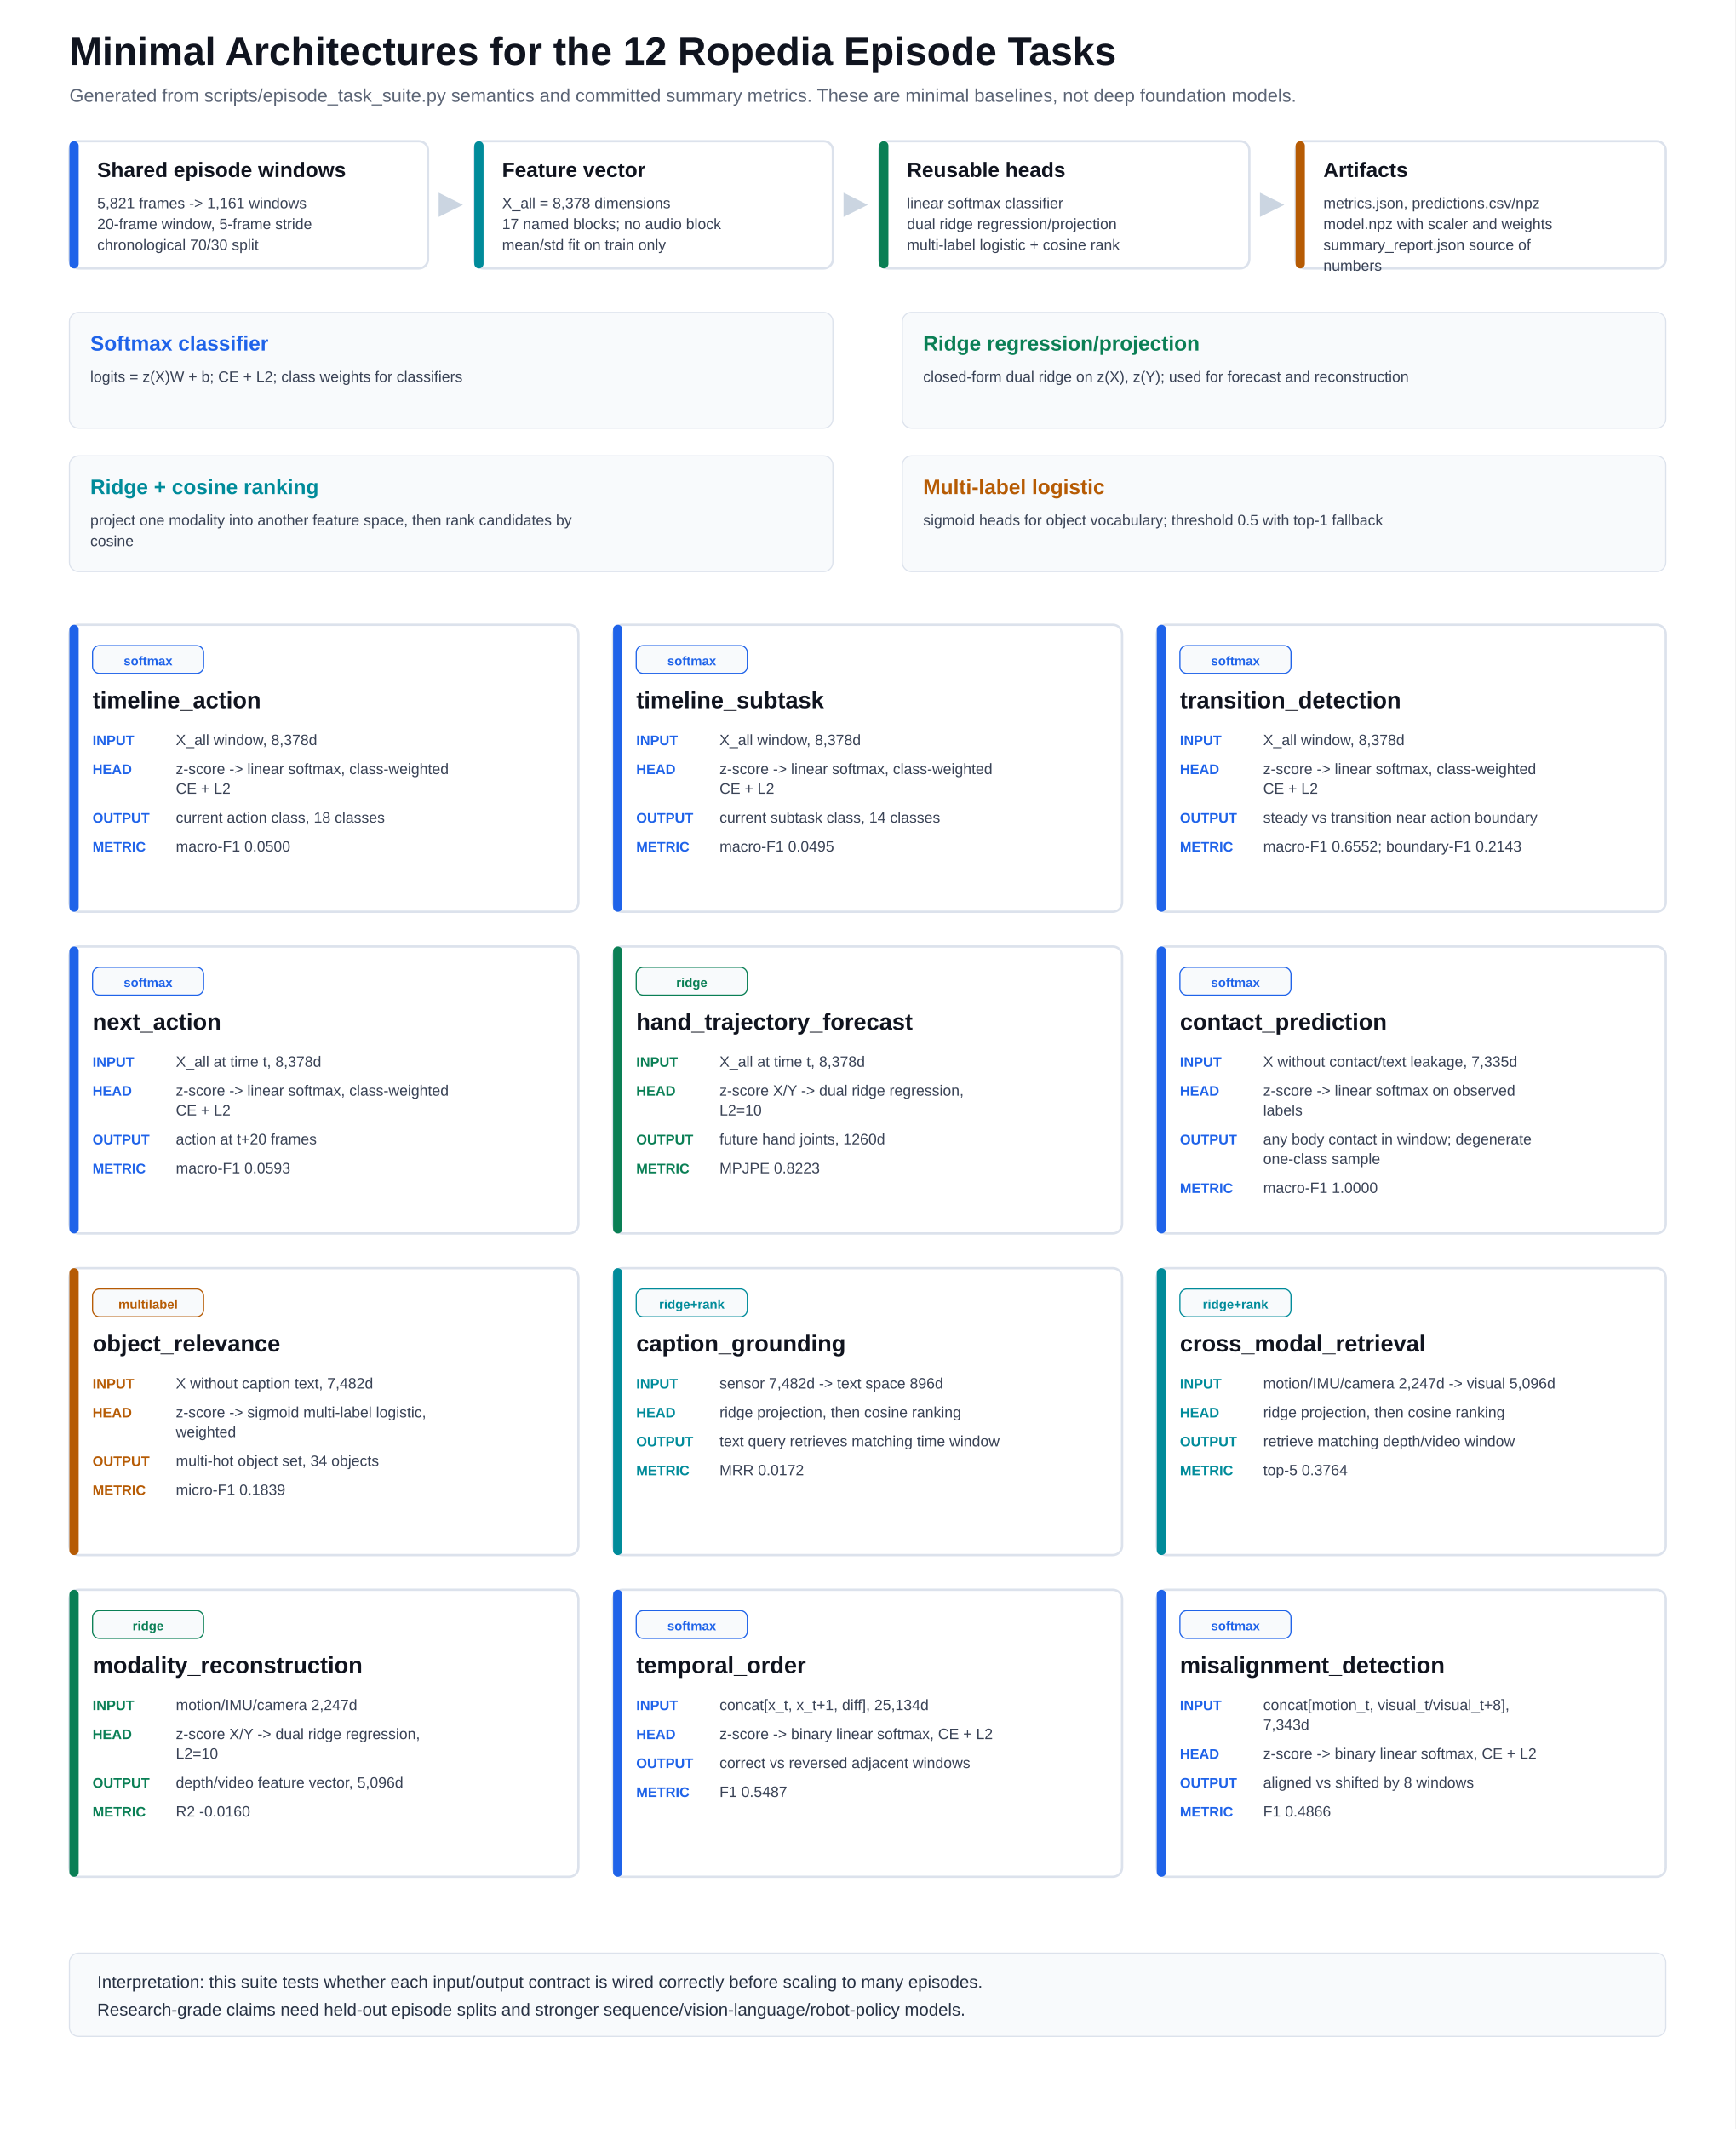
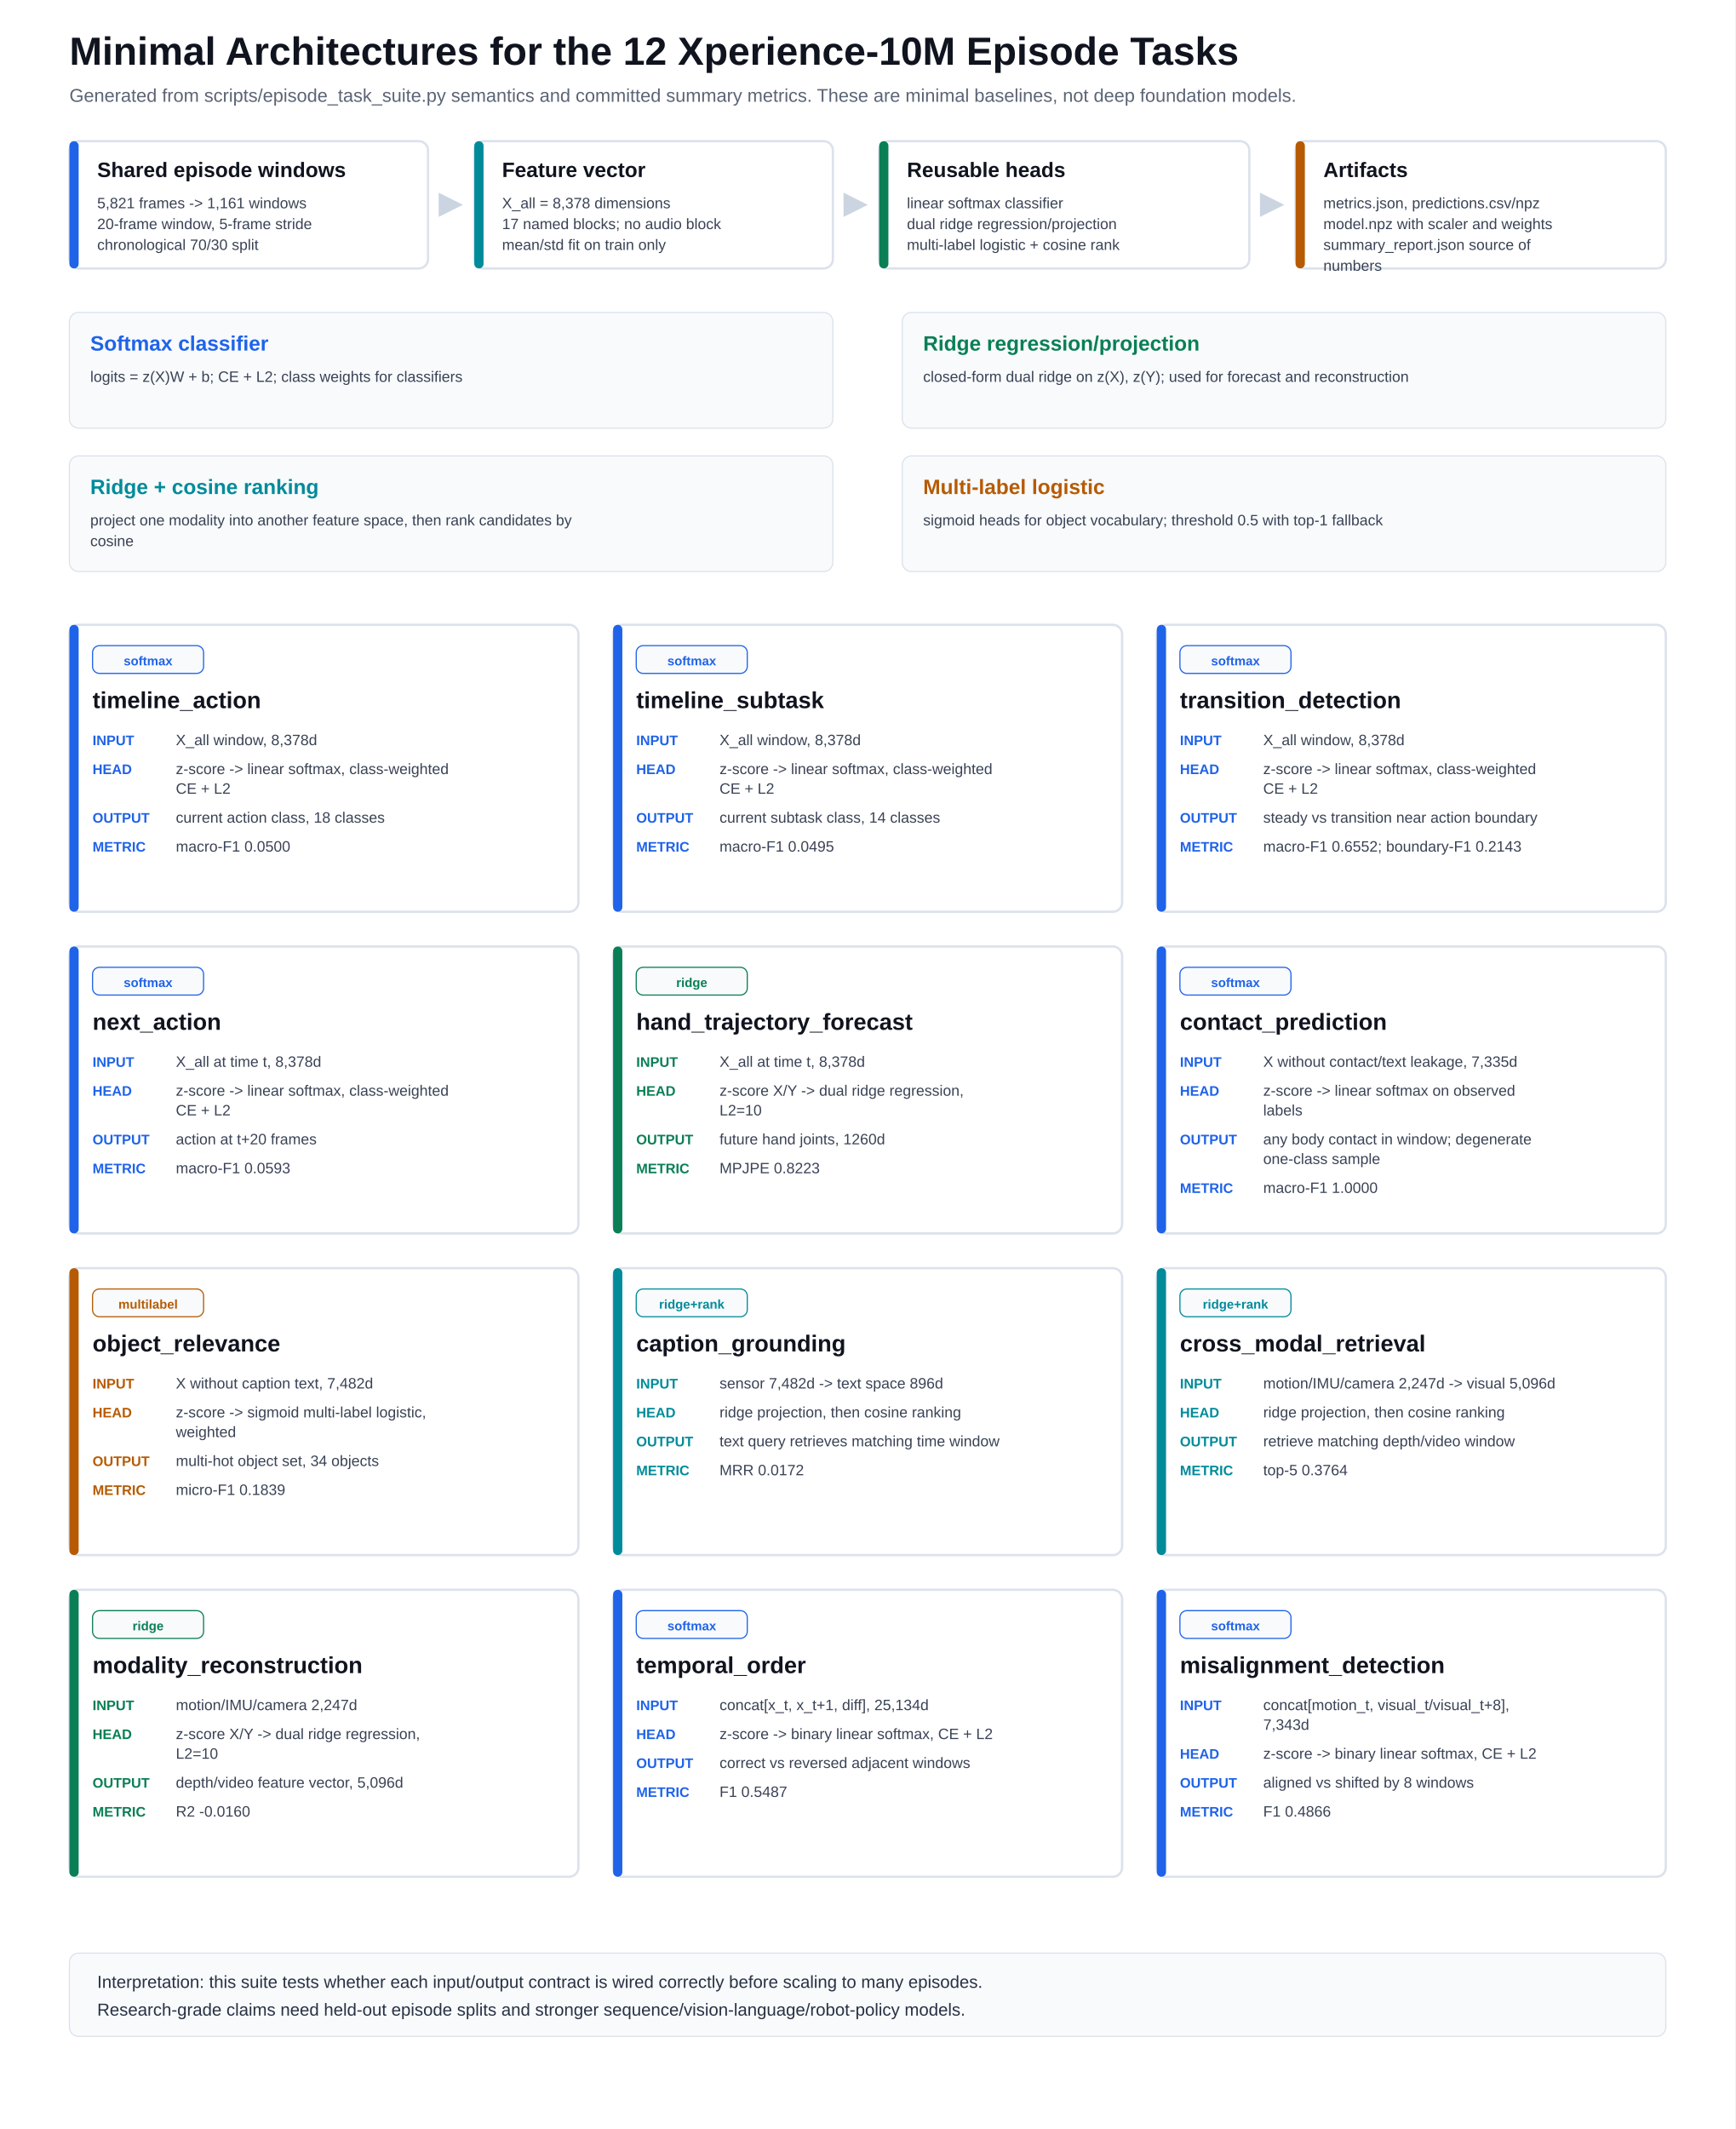
<svg xmlns="http://www.w3.org/2000/svg" width="1500" height="1840" viewBox="0 0 1500 1840">
  <defs>
    <marker id="arrow2" viewBox="0 0 10 10" refX="8" refY="5" markerWidth="7" markerHeight="7" orient="auto-start-reverse">
      <path d="M 0 0 L 10 5 L 0 10 z" fill="#cbd5e1" />
    </marker>
  </defs>
  <rect width="100%" height="100%" fill="#ffffff" />
-   <text x="60" y="56" font-family="Arial, sans-serif" font-size="34" font-weight="700" fill="#10141f">Minimal Architectures for the 12 Ropedia Episode Tasks</text>
+   <text x="60" y="56" font-family="Arial, sans-serif" font-size="34" font-weight="700" fill="#10141f">Minimal Architectures for the 12 Xperience-10M Episode Tasks</text>
  <text x="60" y="88" font-family="Arial, sans-serif" font-size="16" fill="#5b6475">Generated from scripts/episode_task_suite.py semantics and committed summary metrics. These are minimal baselines, not deep foundation models.</text>
  <line x1="382" y1="177" x2="396" y2="177" stroke="#cbd5e1" stroke-width="3" marker-end="url(#arrow2)" />
  <line x1="732" y1="177" x2="746" y2="177" stroke="#cbd5e1" stroke-width="3" marker-end="url(#arrow2)" />
  <line x1="1092" y1="177" x2="1106" y2="177" stroke="#cbd5e1" stroke-width="3" marker-end="url(#arrow2)" />
  <rect x="60" y="122" width="310" height="110" rx="8" fill="#ffffff" stroke="#dce2ec" stroke-width="2" />
  <rect x="60" y="122" width="8" height="110" rx="4" fill="#1f63e9" />
  <text x="84" y="153" font-family="Arial, sans-serif" font-size="18" font-weight="700" fill="#10141f">Shared episode windows</text>
  <text x="84" y="180" font-family="Arial, sans-serif" font-size="13" font-weight="500" fill="#394255">5,821 frames -&gt; 1,161 windows</text>
  <text x="84" y="198" font-family="Arial, sans-serif" font-size="13" font-weight="500" fill="#394255">20-frame window, 5-frame stride</text>
  <text x="84" y="216" font-family="Arial, sans-serif" font-size="13" font-weight="500" fill="#394255">chronological 70/30 split</text>
  <rect x="410" y="122" width="310" height="110" rx="8" fill="#ffffff" stroke="#dce2ec" stroke-width="2" />
  <rect x="410" y="122" width="8" height="110" rx="4" fill="#008b9a" />
  <text x="434" y="153" font-family="Arial, sans-serif" font-size="18" font-weight="700" fill="#10141f">Feature vector</text>
  <text x="434" y="180" font-family="Arial, sans-serif" font-size="13" font-weight="500" fill="#394255">X_all = 8,378 dimensions</text>
  <text x="434" y="198" font-family="Arial, sans-serif" font-size="13" font-weight="500" fill="#394255">17 named blocks; no audio block</text>
  <text x="434" y="216" font-family="Arial, sans-serif" font-size="13" font-weight="500" fill="#394255">mean/std fit on train only</text>
  <rect x="760" y="122" width="320" height="110" rx="8" fill="#ffffff" stroke="#dce2ec" stroke-width="2" />
  <rect x="760" y="122" width="8" height="110" rx="4" fill="#0a7f55" />
  <text x="784" y="153" font-family="Arial, sans-serif" font-size="18" font-weight="700" fill="#10141f">Reusable heads</text>
  <text x="784" y="180" font-family="Arial, sans-serif" font-size="13" font-weight="500" fill="#394255">linear softmax classifier</text>
  <text x="784" y="198" font-family="Arial, sans-serif" font-size="13" font-weight="500" fill="#394255">dual ridge regression/projection</text>
  <text x="784" y="216" font-family="Arial, sans-serif" font-size="13" font-weight="500" fill="#394255">multi-label logistic + cosine rank</text>
  <rect x="1120" y="122" width="320" height="110" rx="8" fill="#ffffff" stroke="#dce2ec" stroke-width="2" />
  <rect x="1120" y="122" width="8" height="110" rx="4" fill="#b65b04" />
  <text x="1144" y="153" font-family="Arial, sans-serif" font-size="18" font-weight="700" fill="#10141f">Artifacts</text>
  <text x="1144" y="180" font-family="Arial, sans-serif" font-size="13" font-weight="500" fill="#394255">metrics.json, predictions.csv/npz</text>
  <text x="1144" y="198" font-family="Arial, sans-serif" font-size="13" font-weight="500" fill="#394255">model.npz with scaler and weights</text>
  <text x="1144" y="216" font-family="Arial, sans-serif" font-size="13" font-weight="500" fill="#394255">summary_report.json source of</text>
  <text x="1144" y="234" font-family="Arial, sans-serif" font-size="13" font-weight="500" fill="#394255">numbers</text>
  <rect x="60" y="270" width="660" height="100" rx="8" fill="#f8fafc" stroke="#dce2ec" />
  <text x="78" y="303" font-family="Arial, sans-serif" font-size="18" font-weight="700" fill="#1f63e9">Softmax classifier</text>
  <text x="78" y="330" font-family="Arial, sans-serif" font-size="13" font-weight="500" fill="#394255">logits = z(X)W + b; CE + L2; class weights for classifiers</text>
  <rect x="780" y="270" width="660" height="100" rx="8" fill="#f8fafc" stroke="#dce2ec" />
  <text x="798" y="303" font-family="Arial, sans-serif" font-size="18" font-weight="700" fill="#0a7f55">Ridge regression/projection</text>
  <text x="798" y="330" font-family="Arial, sans-serif" font-size="13" font-weight="500" fill="#394255">closed-form dual ridge on z(X), z(Y); used for forecast and reconstruction</text>
  <rect x="60" y="394" width="660" height="100" rx="8" fill="#f8fafc" stroke="#dce2ec" />
  <text x="78" y="427" font-family="Arial, sans-serif" font-size="18" font-weight="700" fill="#008b9a">Ridge + cosine ranking</text>
  <text x="78" y="454" font-family="Arial, sans-serif" font-size="13" font-weight="500" fill="#394255">project one modality into another feature space, then rank candidates by</text>
  <text x="78" y="472" font-family="Arial, sans-serif" font-size="13" font-weight="500" fill="#394255">cosine</text>
  <rect x="780" y="394" width="660" height="100" rx="8" fill="#f8fafc" stroke="#dce2ec" />
  <text x="798" y="427" font-family="Arial, sans-serif" font-size="18" font-weight="700" fill="#b65b04">Multi-label logistic</text>
  <text x="798" y="454" font-family="Arial, sans-serif" font-size="13" font-weight="500" fill="#394255">sigmoid heads for object vocabulary; threshold 0.5 with top-1 fallback</text>
  <rect x="60" y="540" width="440" height="248" rx="8" fill="#ffffff" stroke="#dce2ec" stroke-width="2" />
  <rect x="60" y="540" width="8" height="248" rx="4" fill="#1f63e9" />
  <rect x="80" y="558" width="96" height="24" rx="6" fill="#f8fafc" stroke="#1f63e9" />
  <text x="128" y="575" text-anchor="middle" font-family="Arial, sans-serif" font-size="11" font-weight="700" fill="#1f63e9">softmax</text>
  <text x="80" y="612" font-family="Arial, sans-serif" font-size="20" font-weight="700" fill="#10141f">timeline_action</text>
  <text x="80" y="644" font-family="Arial, sans-serif" font-size="12" font-weight="700" fill="#1f63e9">INPUT</text>
  <text x="152" y="644" font-family="Arial, sans-serif" font-size="13" font-weight="500" fill="#394255">X_all window, 8,378d</text>
  <text x="80" y="669" font-family="Arial, sans-serif" font-size="12" font-weight="700" fill="#1f63e9">HEAD</text>
  <text x="152" y="669" font-family="Arial, sans-serif" font-size="13" font-weight="500" fill="#394255">z-score -&gt; linear softmax, class-weighted</text>
  <text x="152" y="686" font-family="Arial, sans-serif" font-size="13" font-weight="500" fill="#394255">CE + L2</text>
  <text x="80" y="711" font-family="Arial, sans-serif" font-size="12" font-weight="700" fill="#1f63e9">OUTPUT</text>
  <text x="152" y="711" font-family="Arial, sans-serif" font-size="13" font-weight="500" fill="#394255">current action class, 18 classes</text>
  <text x="80" y="736" font-family="Arial, sans-serif" font-size="12" font-weight="700" fill="#1f63e9">METRIC</text>
  <text x="152" y="736" font-family="Arial, sans-serif" font-size="13" font-weight="500" fill="#394255">macro-F1 0.0500</text>
  <rect x="530" y="540" width="440" height="248" rx="8" fill="#ffffff" stroke="#dce2ec" stroke-width="2" />
  <rect x="530" y="540" width="8" height="248" rx="4" fill="#1f63e9" />
  <rect x="550" y="558" width="96" height="24" rx="6" fill="#f8fafc" stroke="#1f63e9" />
  <text x="598" y="575" text-anchor="middle" font-family="Arial, sans-serif" font-size="11" font-weight="700" fill="#1f63e9">softmax</text>
  <text x="550" y="612" font-family="Arial, sans-serif" font-size="20" font-weight="700" fill="#10141f">timeline_subtask</text>
  <text x="550" y="644" font-family="Arial, sans-serif" font-size="12" font-weight="700" fill="#1f63e9">INPUT</text>
  <text x="622" y="644" font-family="Arial, sans-serif" font-size="13" font-weight="500" fill="#394255">X_all window, 8,378d</text>
  <text x="550" y="669" font-family="Arial, sans-serif" font-size="12" font-weight="700" fill="#1f63e9">HEAD</text>
  <text x="622" y="669" font-family="Arial, sans-serif" font-size="13" font-weight="500" fill="#394255">z-score -&gt; linear softmax, class-weighted</text>
  <text x="622" y="686" font-family="Arial, sans-serif" font-size="13" font-weight="500" fill="#394255">CE + L2</text>
  <text x="550" y="711" font-family="Arial, sans-serif" font-size="12" font-weight="700" fill="#1f63e9">OUTPUT</text>
  <text x="622" y="711" font-family="Arial, sans-serif" font-size="13" font-weight="500" fill="#394255">current subtask class, 14 classes</text>
  <text x="550" y="736" font-family="Arial, sans-serif" font-size="12" font-weight="700" fill="#1f63e9">METRIC</text>
  <text x="622" y="736" font-family="Arial, sans-serif" font-size="13" font-weight="500" fill="#394255">macro-F1 0.0495</text>
  <rect x="1000" y="540" width="440" height="248" rx="8" fill="#ffffff" stroke="#dce2ec" stroke-width="2" />
  <rect x="1000" y="540" width="8" height="248" rx="4" fill="#1f63e9" />
  <rect x="1020" y="558" width="96" height="24" rx="6" fill="#f8fafc" stroke="#1f63e9" />
  <text x="1068" y="575" text-anchor="middle" font-family="Arial, sans-serif" font-size="11" font-weight="700" fill="#1f63e9">softmax</text>
  <text x="1020" y="612" font-family="Arial, sans-serif" font-size="20" font-weight="700" fill="#10141f">transition_detection</text>
  <text x="1020" y="644" font-family="Arial, sans-serif" font-size="12" font-weight="700" fill="#1f63e9">INPUT</text>
  <text x="1092" y="644" font-family="Arial, sans-serif" font-size="13" font-weight="500" fill="#394255">X_all window, 8,378d</text>
  <text x="1020" y="669" font-family="Arial, sans-serif" font-size="12" font-weight="700" fill="#1f63e9">HEAD</text>
  <text x="1092" y="669" font-family="Arial, sans-serif" font-size="13" font-weight="500" fill="#394255">z-score -&gt; linear softmax, class-weighted</text>
  <text x="1092" y="686" font-family="Arial, sans-serif" font-size="13" font-weight="500" fill="#394255">CE + L2</text>
  <text x="1020" y="711" font-family="Arial, sans-serif" font-size="12" font-weight="700" fill="#1f63e9">OUTPUT</text>
  <text x="1092" y="711" font-family="Arial, sans-serif" font-size="13" font-weight="500" fill="#394255">steady vs transition near action boundary</text>
  <text x="1020" y="736" font-family="Arial, sans-serif" font-size="12" font-weight="700" fill="#1f63e9">METRIC</text>
  <text x="1092" y="736" font-family="Arial, sans-serif" font-size="13" font-weight="500" fill="#394255">macro-F1 0.6552; boundary-F1 0.2143</text>
  <rect x="60" y="818" width="440" height="248" rx="8" fill="#ffffff" stroke="#dce2ec" stroke-width="2" />
  <rect x="60" y="818" width="8" height="248" rx="4" fill="#1f63e9" />
  <rect x="80" y="836" width="96" height="24" rx="6" fill="#f8fafc" stroke="#1f63e9" />
  <text x="128" y="853" text-anchor="middle" font-family="Arial, sans-serif" font-size="11" font-weight="700" fill="#1f63e9">softmax</text>
  <text x="80" y="890" font-family="Arial, sans-serif" font-size="20" font-weight="700" fill="#10141f">next_action</text>
  <text x="80" y="922" font-family="Arial, sans-serif" font-size="12" font-weight="700" fill="#1f63e9">INPUT</text>
  <text x="152" y="922" font-family="Arial, sans-serif" font-size="13" font-weight="500" fill="#394255">X_all at time t, 8,378d</text>
  <text x="80" y="947" font-family="Arial, sans-serif" font-size="12" font-weight="700" fill="#1f63e9">HEAD</text>
  <text x="152" y="947" font-family="Arial, sans-serif" font-size="13" font-weight="500" fill="#394255">z-score -&gt; linear softmax, class-weighted</text>
  <text x="152" y="964" font-family="Arial, sans-serif" font-size="13" font-weight="500" fill="#394255">CE + L2</text>
  <text x="80" y="989" font-family="Arial, sans-serif" font-size="12" font-weight="700" fill="#1f63e9">OUTPUT</text>
  <text x="152" y="989" font-family="Arial, sans-serif" font-size="13" font-weight="500" fill="#394255">action at t+20 frames</text>
  <text x="80" y="1014" font-family="Arial, sans-serif" font-size="12" font-weight="700" fill="#1f63e9">METRIC</text>
  <text x="152" y="1014" font-family="Arial, sans-serif" font-size="13" font-weight="500" fill="#394255">macro-F1 0.0593</text>
  <rect x="530" y="818" width="440" height="248" rx="8" fill="#ffffff" stroke="#dce2ec" stroke-width="2" />
  <rect x="530" y="818" width="8" height="248" rx="4" fill="#0a7f55" />
  <rect x="550" y="836" width="96" height="24" rx="6" fill="#f8fafc" stroke="#0a7f55" />
  <text x="598" y="853" text-anchor="middle" font-family="Arial, sans-serif" font-size="11" font-weight="700" fill="#0a7f55">ridge</text>
  <text x="550" y="890" font-family="Arial, sans-serif" font-size="20" font-weight="700" fill="#10141f">hand_trajectory_forecast</text>
  <text x="550" y="922" font-family="Arial, sans-serif" font-size="12" font-weight="700" fill="#0a7f55">INPUT</text>
  <text x="622" y="922" font-family="Arial, sans-serif" font-size="13" font-weight="500" fill="#394255">X_all at time t, 8,378d</text>
  <text x="550" y="947" font-family="Arial, sans-serif" font-size="12" font-weight="700" fill="#0a7f55">HEAD</text>
  <text x="622" y="947" font-family="Arial, sans-serif" font-size="13" font-weight="500" fill="#394255">z-score X/Y -&gt; dual ridge regression,</text>
  <text x="622" y="964" font-family="Arial, sans-serif" font-size="13" font-weight="500" fill="#394255">L2=10</text>
  <text x="550" y="989" font-family="Arial, sans-serif" font-size="12" font-weight="700" fill="#0a7f55">OUTPUT</text>
  <text x="622" y="989" font-family="Arial, sans-serif" font-size="13" font-weight="500" fill="#394255">future hand joints, 1260d</text>
  <text x="550" y="1014" font-family="Arial, sans-serif" font-size="12" font-weight="700" fill="#0a7f55">METRIC</text>
  <text x="622" y="1014" font-family="Arial, sans-serif" font-size="13" font-weight="500" fill="#394255">MPJPE 0.8223</text>
  <rect x="1000" y="818" width="440" height="248" rx="8" fill="#ffffff" stroke="#dce2ec" stroke-width="2" />
  <rect x="1000" y="818" width="8" height="248" rx="4" fill="#1f63e9" />
  <rect x="1020" y="836" width="96" height="24" rx="6" fill="#f8fafc" stroke="#1f63e9" />
  <text x="1068" y="853" text-anchor="middle" font-family="Arial, sans-serif" font-size="11" font-weight="700" fill="#1f63e9">softmax</text>
  <text x="1020" y="890" font-family="Arial, sans-serif" font-size="20" font-weight="700" fill="#10141f">contact_prediction</text>
  <text x="1020" y="922" font-family="Arial, sans-serif" font-size="12" font-weight="700" fill="#1f63e9">INPUT</text>
  <text x="1092" y="922" font-family="Arial, sans-serif" font-size="13" font-weight="500" fill="#394255">X without contact/text leakage, 7,335d</text>
  <text x="1020" y="947" font-family="Arial, sans-serif" font-size="12" font-weight="700" fill="#1f63e9">HEAD</text>
  <text x="1092" y="947" font-family="Arial, sans-serif" font-size="13" font-weight="500" fill="#394255">z-score -&gt; linear softmax on observed</text>
  <text x="1092" y="964" font-family="Arial, sans-serif" font-size="13" font-weight="500" fill="#394255">labels</text>
  <text x="1020" y="989" font-family="Arial, sans-serif" font-size="12" font-weight="700" fill="#1f63e9">OUTPUT</text>
  <text x="1092" y="989" font-family="Arial, sans-serif" font-size="13" font-weight="500" fill="#394255">any body contact in window; degenerate</text>
  <text x="1092" y="1006" font-family="Arial, sans-serif" font-size="13" font-weight="500" fill="#394255">one-class sample</text>
  <text x="1020" y="1031" font-family="Arial, sans-serif" font-size="12" font-weight="700" fill="#1f63e9">METRIC</text>
  <text x="1092" y="1031" font-family="Arial, sans-serif" font-size="13" font-weight="500" fill="#394255">macro-F1 1.0000</text>
  <rect x="60" y="1096" width="440" height="248" rx="8" fill="#ffffff" stroke="#dce2ec" stroke-width="2" />
  <rect x="60" y="1096" width="8" height="248" rx="4" fill="#b65b04" />
  <rect x="80" y="1114" width="96" height="24" rx="6" fill="#f8fafc" stroke="#b65b04" />
  <text x="128" y="1131" text-anchor="middle" font-family="Arial, sans-serif" font-size="11" font-weight="700" fill="#b65b04">multilabel</text>
  <text x="80" y="1168" font-family="Arial, sans-serif" font-size="20" font-weight="700" fill="#10141f">object_relevance</text>
  <text x="80" y="1200" font-family="Arial, sans-serif" font-size="12" font-weight="700" fill="#b65b04">INPUT</text>
  <text x="152" y="1200" font-family="Arial, sans-serif" font-size="13" font-weight="500" fill="#394255">X without caption text, 7,482d</text>
  <text x="80" y="1225" font-family="Arial, sans-serif" font-size="12" font-weight="700" fill="#b65b04">HEAD</text>
  <text x="152" y="1225" font-family="Arial, sans-serif" font-size="13" font-weight="500" fill="#394255">z-score -&gt; sigmoid multi-label logistic,</text>
  <text x="152" y="1242" font-family="Arial, sans-serif" font-size="13" font-weight="500" fill="#394255">weighted</text>
  <text x="80" y="1267" font-family="Arial, sans-serif" font-size="12" font-weight="700" fill="#b65b04">OUTPUT</text>
  <text x="152" y="1267" font-family="Arial, sans-serif" font-size="13" font-weight="500" fill="#394255">multi-hot object set, 34 objects</text>
  <text x="80" y="1292" font-family="Arial, sans-serif" font-size="12" font-weight="700" fill="#b65b04">METRIC</text>
  <text x="152" y="1292" font-family="Arial, sans-serif" font-size="13" font-weight="500" fill="#394255">micro-F1 0.1839</text>
  <rect x="530" y="1096" width="440" height="248" rx="8" fill="#ffffff" stroke="#dce2ec" stroke-width="2" />
  <rect x="530" y="1096" width="8" height="248" rx="4" fill="#008b9a" />
  <rect x="550" y="1114" width="96" height="24" rx="6" fill="#f8fafc" stroke="#008b9a" />
  <text x="598" y="1131" text-anchor="middle" font-family="Arial, sans-serif" font-size="11" font-weight="700" fill="#008b9a">ridge+rank</text>
  <text x="550" y="1168" font-family="Arial, sans-serif" font-size="20" font-weight="700" fill="#10141f">caption_grounding</text>
  <text x="550" y="1200" font-family="Arial, sans-serif" font-size="12" font-weight="700" fill="#008b9a">INPUT</text>
  <text x="622" y="1200" font-family="Arial, sans-serif" font-size="13" font-weight="500" fill="#394255">sensor 7,482d -&gt; text space 896d</text>
  <text x="550" y="1225" font-family="Arial, sans-serif" font-size="12" font-weight="700" fill="#008b9a">HEAD</text>
  <text x="622" y="1225" font-family="Arial, sans-serif" font-size="13" font-weight="500" fill="#394255">ridge projection, then cosine ranking</text>
  <text x="550" y="1250" font-family="Arial, sans-serif" font-size="12" font-weight="700" fill="#008b9a">OUTPUT</text>
  <text x="622" y="1250" font-family="Arial, sans-serif" font-size="13" font-weight="500" fill="#394255">text query retrieves matching time window</text>
  <text x="550" y="1275" font-family="Arial, sans-serif" font-size="12" font-weight="700" fill="#008b9a">METRIC</text>
  <text x="622" y="1275" font-family="Arial, sans-serif" font-size="13" font-weight="500" fill="#394255">MRR 0.0172</text>
  <rect x="1000" y="1096" width="440" height="248" rx="8" fill="#ffffff" stroke="#dce2ec" stroke-width="2" />
  <rect x="1000" y="1096" width="8" height="248" rx="4" fill="#008b9a" />
  <rect x="1020" y="1114" width="96" height="24" rx="6" fill="#f8fafc" stroke="#008b9a" />
  <text x="1068" y="1131" text-anchor="middle" font-family="Arial, sans-serif" font-size="11" font-weight="700" fill="#008b9a">ridge+rank</text>
  <text x="1020" y="1168" font-family="Arial, sans-serif" font-size="20" font-weight="700" fill="#10141f">cross_modal_retrieval</text>
  <text x="1020" y="1200" font-family="Arial, sans-serif" font-size="12" font-weight="700" fill="#008b9a">INPUT</text>
  <text x="1092" y="1200" font-family="Arial, sans-serif" font-size="13" font-weight="500" fill="#394255">motion/IMU/camera 2,247d -&gt; visual 5,096d</text>
  <text x="1020" y="1225" font-family="Arial, sans-serif" font-size="12" font-weight="700" fill="#008b9a">HEAD</text>
  <text x="1092" y="1225" font-family="Arial, sans-serif" font-size="13" font-weight="500" fill="#394255">ridge projection, then cosine ranking</text>
  <text x="1020" y="1250" font-family="Arial, sans-serif" font-size="12" font-weight="700" fill="#008b9a">OUTPUT</text>
  <text x="1092" y="1250" font-family="Arial, sans-serif" font-size="13" font-weight="500" fill="#394255">retrieve matching depth/video window</text>
  <text x="1020" y="1275" font-family="Arial, sans-serif" font-size="12" font-weight="700" fill="#008b9a">METRIC</text>
  <text x="1092" y="1275" font-family="Arial, sans-serif" font-size="13" font-weight="500" fill="#394255">top-5 0.3764</text>
  <rect x="60" y="1374" width="440" height="248" rx="8" fill="#ffffff" stroke="#dce2ec" stroke-width="2" />
  <rect x="60" y="1374" width="8" height="248" rx="4" fill="#0a7f55" />
  <rect x="80" y="1392" width="96" height="24" rx="6" fill="#f8fafc" stroke="#0a7f55" />
  <text x="128" y="1409" text-anchor="middle" font-family="Arial, sans-serif" font-size="11" font-weight="700" fill="#0a7f55">ridge</text>
  <text x="80" y="1446" font-family="Arial, sans-serif" font-size="20" font-weight="700" fill="#10141f">modality_reconstruction</text>
  <text x="80" y="1478" font-family="Arial, sans-serif" font-size="12" font-weight="700" fill="#0a7f55">INPUT</text>
  <text x="152" y="1478" font-family="Arial, sans-serif" font-size="13" font-weight="500" fill="#394255">motion/IMU/camera 2,247d</text>
  <text x="80" y="1503" font-family="Arial, sans-serif" font-size="12" font-weight="700" fill="#0a7f55">HEAD</text>
  <text x="152" y="1503" font-family="Arial, sans-serif" font-size="13" font-weight="500" fill="#394255">z-score X/Y -&gt; dual ridge regression,</text>
  <text x="152" y="1520" font-family="Arial, sans-serif" font-size="13" font-weight="500" fill="#394255">L2=10</text>
  <text x="80" y="1545" font-family="Arial, sans-serif" font-size="12" font-weight="700" fill="#0a7f55">OUTPUT</text>
  <text x="152" y="1545" font-family="Arial, sans-serif" font-size="13" font-weight="500" fill="#394255">depth/video feature vector, 5,096d</text>
  <text x="80" y="1570" font-family="Arial, sans-serif" font-size="12" font-weight="700" fill="#0a7f55">METRIC</text>
  <text x="152" y="1570" font-family="Arial, sans-serif" font-size="13" font-weight="500" fill="#394255">R2 -0.0160</text>
  <rect x="530" y="1374" width="440" height="248" rx="8" fill="#ffffff" stroke="#dce2ec" stroke-width="2" />
  <rect x="530" y="1374" width="8" height="248" rx="4" fill="#1f63e9" />
  <rect x="550" y="1392" width="96" height="24" rx="6" fill="#f8fafc" stroke="#1f63e9" />
  <text x="598" y="1409" text-anchor="middle" font-family="Arial, sans-serif" font-size="11" font-weight="700" fill="#1f63e9">softmax</text>
  <text x="550" y="1446" font-family="Arial, sans-serif" font-size="20" font-weight="700" fill="#10141f">temporal_order</text>
  <text x="550" y="1478" font-family="Arial, sans-serif" font-size="12" font-weight="700" fill="#1f63e9">INPUT</text>
  <text x="622" y="1478" font-family="Arial, sans-serif" font-size="13" font-weight="500" fill="#394255">concat[x_t, x_t+1, diff], 25,134d</text>
  <text x="550" y="1503" font-family="Arial, sans-serif" font-size="12" font-weight="700" fill="#1f63e9">HEAD</text>
  <text x="622" y="1503" font-family="Arial, sans-serif" font-size="13" font-weight="500" fill="#394255">z-score -&gt; binary linear softmax, CE + L2</text>
  <text x="550" y="1528" font-family="Arial, sans-serif" font-size="12" font-weight="700" fill="#1f63e9">OUTPUT</text>
  <text x="622" y="1528" font-family="Arial, sans-serif" font-size="13" font-weight="500" fill="#394255">correct vs reversed adjacent windows</text>
  <text x="550" y="1553" font-family="Arial, sans-serif" font-size="12" font-weight="700" fill="#1f63e9">METRIC</text>
  <text x="622" y="1553" font-family="Arial, sans-serif" font-size="13" font-weight="500" fill="#394255">F1 0.5487</text>
  <rect x="1000" y="1374" width="440" height="248" rx="8" fill="#ffffff" stroke="#dce2ec" stroke-width="2" />
  <rect x="1000" y="1374" width="8" height="248" rx="4" fill="#1f63e9" />
  <rect x="1020" y="1392" width="96" height="24" rx="6" fill="#f8fafc" stroke="#1f63e9" />
  <text x="1068" y="1409" text-anchor="middle" font-family="Arial, sans-serif" font-size="11" font-weight="700" fill="#1f63e9">softmax</text>
  <text x="1020" y="1446" font-family="Arial, sans-serif" font-size="20" font-weight="700" fill="#10141f">misalignment_detection</text>
  <text x="1020" y="1478" font-family="Arial, sans-serif" font-size="12" font-weight="700" fill="#1f63e9">INPUT</text>
  <text x="1092" y="1478" font-family="Arial, sans-serif" font-size="13" font-weight="500" fill="#394255">concat[motion_t, visual_t/visual_t+8],</text>
  <text x="1092" y="1495" font-family="Arial, sans-serif" font-size="13" font-weight="500" fill="#394255">7,343d</text>
  <text x="1020" y="1520" font-family="Arial, sans-serif" font-size="12" font-weight="700" fill="#1f63e9">HEAD</text>
  <text x="1092" y="1520" font-family="Arial, sans-serif" font-size="13" font-weight="500" fill="#394255">z-score -&gt; binary linear softmax, CE + L2</text>
  <text x="1020" y="1545" font-family="Arial, sans-serif" font-size="12" font-weight="700" fill="#1f63e9">OUTPUT</text>
  <text x="1092" y="1545" font-family="Arial, sans-serif" font-size="13" font-weight="500" fill="#394255">aligned vs shifted by 8 windows</text>
  <text x="1020" y="1570" font-family="Arial, sans-serif" font-size="12" font-weight="700" fill="#1f63e9">METRIC</text>
  <text x="1092" y="1570" font-family="Arial, sans-serif" font-size="13" font-weight="500" fill="#394255">F1 0.4866</text>
  <rect x="60" y="1688" width="1380" height="72" rx="8" fill="#f8fafc" stroke="#dce2ec" />
  <text x="84" y="1718" font-family="Arial, sans-serif" font-size="15" fill="#273143">Interpretation: this suite tests whether each input/output contract is wired correctly before scaling to many episodes.</text>
  <text x="84" y="1742" font-family="Arial, sans-serif" font-size="15" fill="#273143">Research-grade claims need held-out episode splits and stronger sequence/vision-language/robot-policy models.</text>
</svg>
